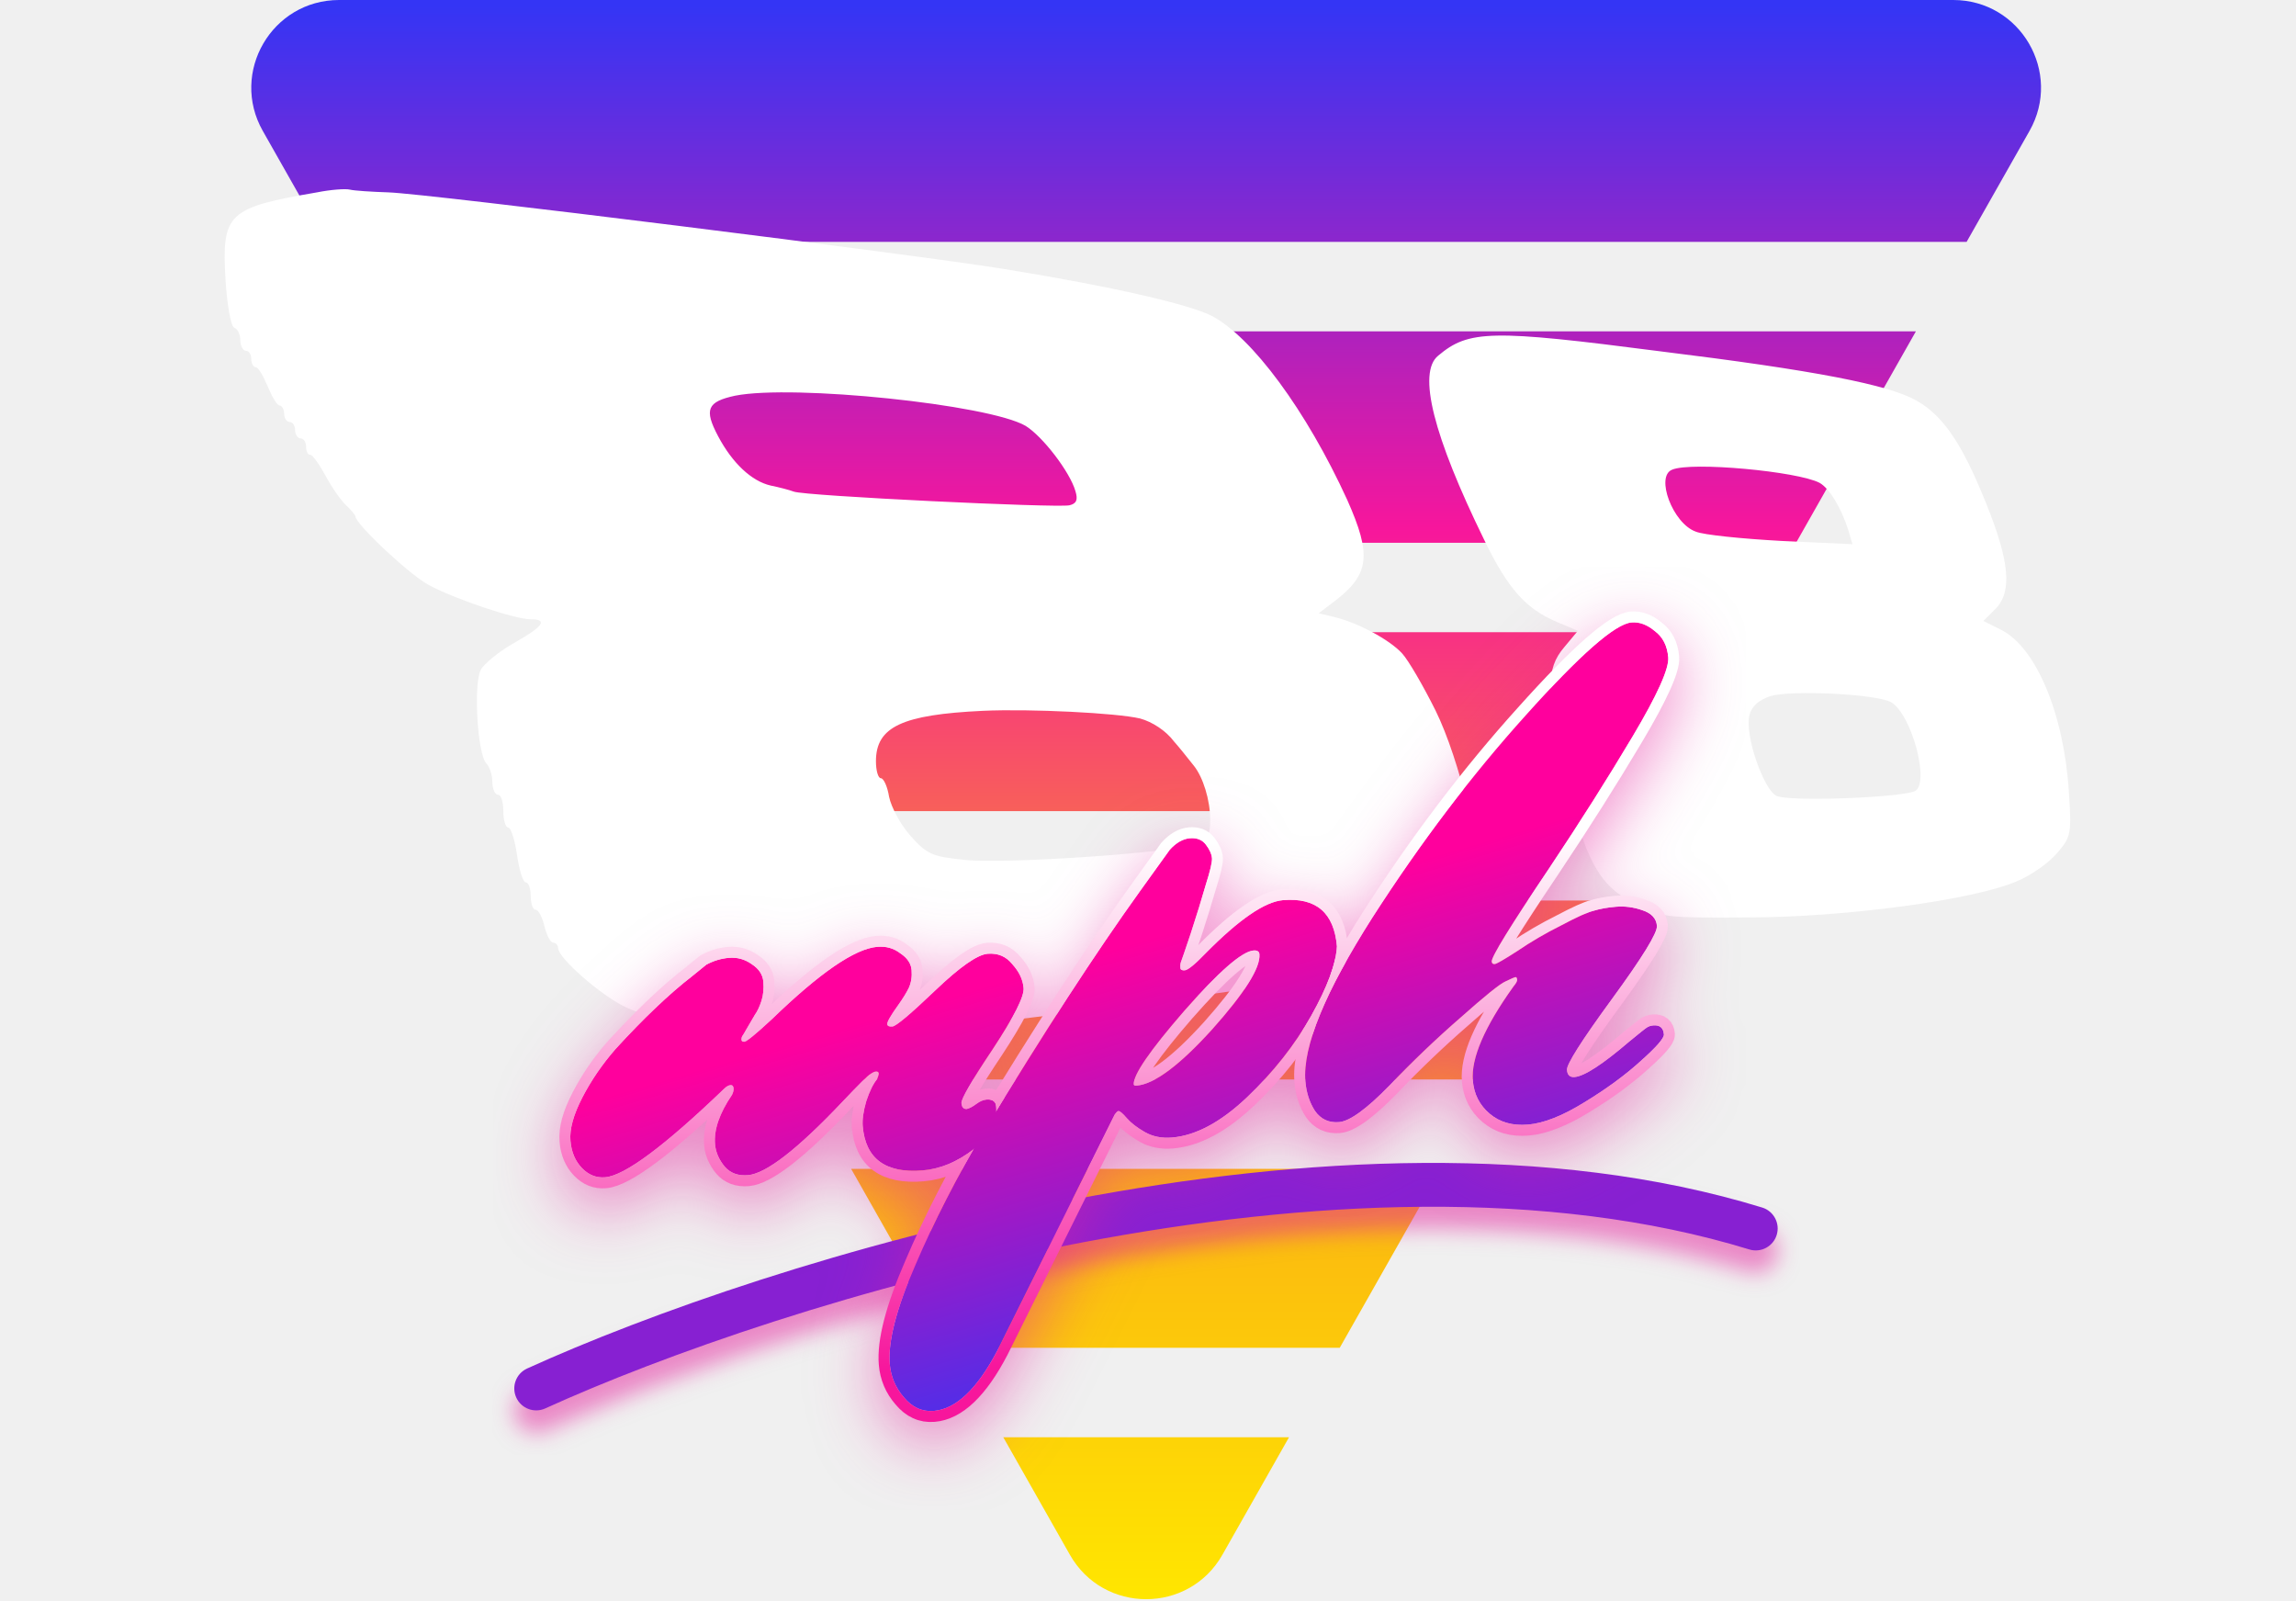
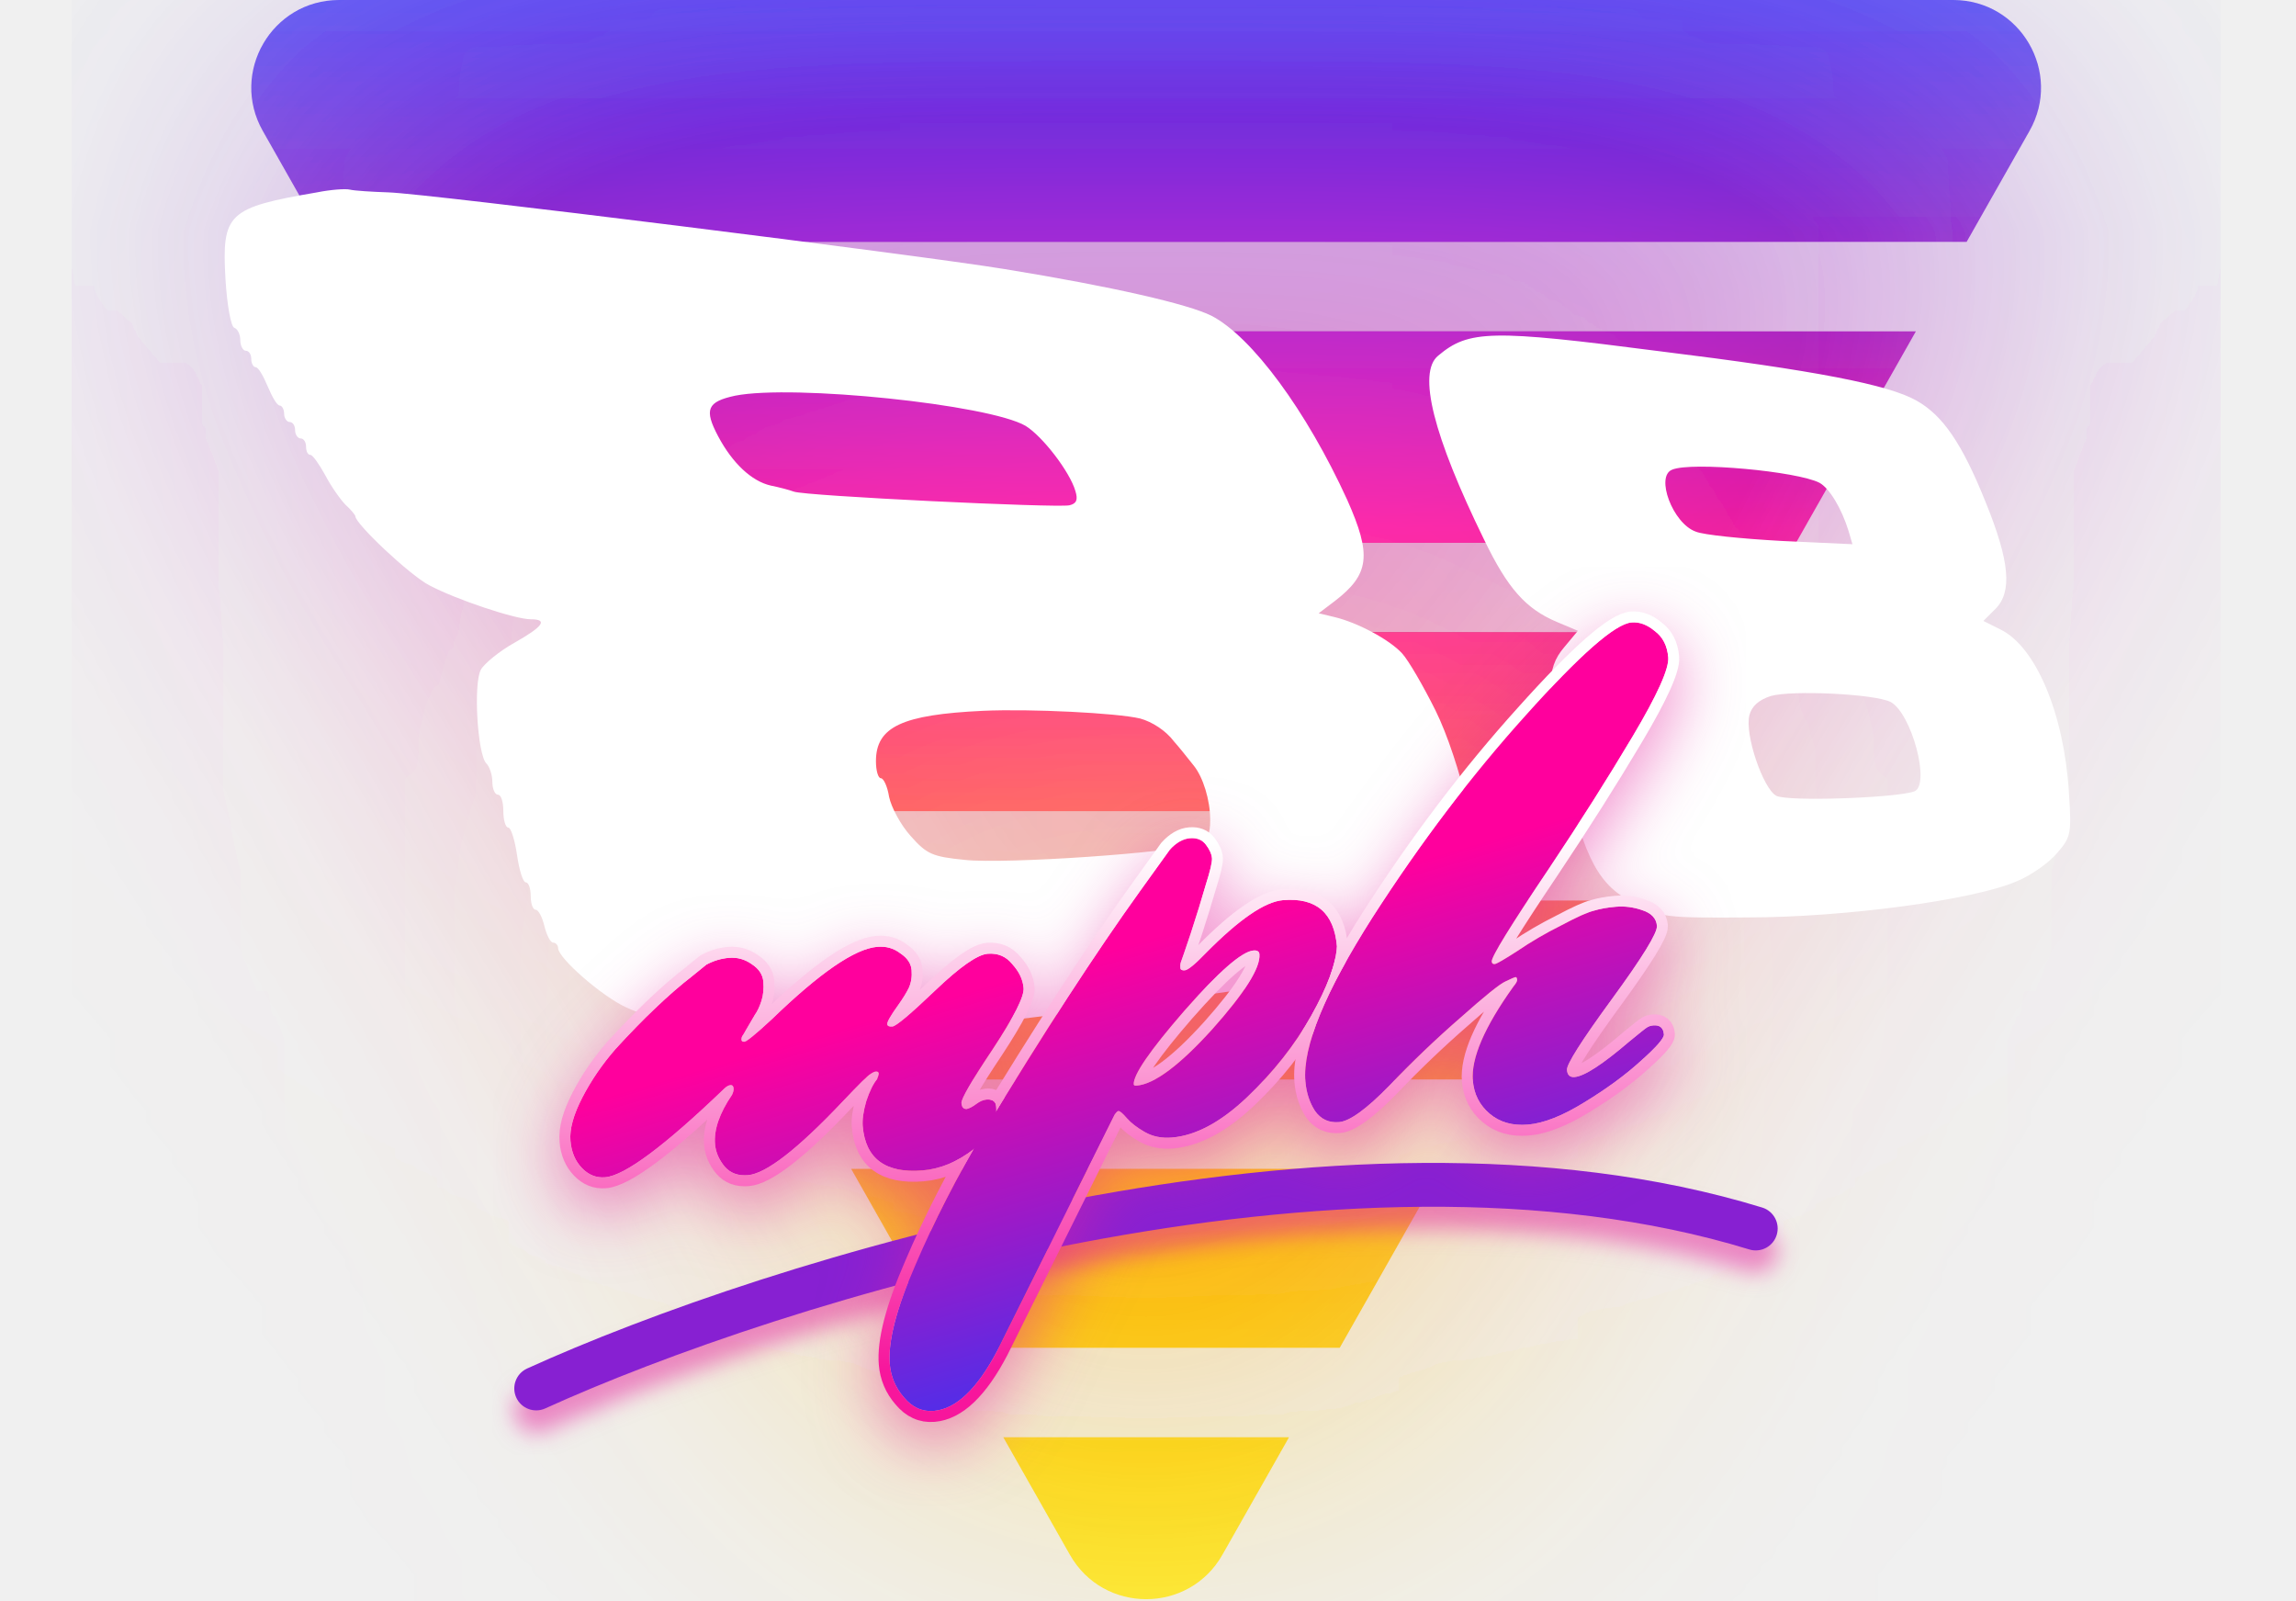
<svg xmlns="http://www.w3.org/2000/svg" width="419" height="292" viewBox="0 0 419 292" fill="none">
-   <path fill-rule="evenodd" clip-rule="evenodd" d="M195.243 283.687C201.373 294.499 216.951 294.499 223.081 283.687L235.238 262.244H183.086L195.243 283.687ZM173.834 245.923L155.328 213.282H262.996L244.49 245.923H173.834ZM146.076 196.961H272.248L290.754 164.32H127.57L146.076 196.961ZM118.318 147.999L99.812 115.358H318.512L300.006 147.999H118.318ZM90.56 99.037H327.764L349.634 60.461H68.69L90.56 99.037ZM59.437 44.14L47.957 23.891C41.91 13.225 49.615 0 61.876 0H356.448C368.709 0 376.414 13.225 370.367 23.891L358.887 44.14H59.437Z" fill="url(#paint0_linear)" />
+   <path fill-rule="evenodd" clip-rule="evenodd" d="M195.243 283.687C201.373 294.499 216.951 294.499 223.081 283.687L235.238 262.244H183.086L195.243 283.687ZM173.834 245.923L155.328 213.282H262.996L244.49 245.923H173.834ZM146.076 196.961H272.248L290.754 164.32H127.57L146.076 196.961ZM118.318 147.999L99.812 115.358H318.512L300.006 147.999H118.318ZM90.56 99.037H327.764L349.634 60.461H68.69L90.56 99.037ZM59.437 44.14L47.957 23.891C41.91 13.225 49.615 0 61.876 0H356.448C368.709 0 376.414 13.225 370.367 23.891L358.887 44.14H59.437Z" fill="url(#paint0_linear)" filter="url(#glowingPulse)">
+     <defs>
+       <filter id="glowingPulse">
+         <feGaussianBlur stdDeviation="100" result="spec2">
+           <animate attributeName="stdDeviation" from="0" to="16" dur="2s" repeatCount="indefinite" values="0; 16; 16; 0;" keyTimes="0; 0.45; 0.75; 1" keySplines=".42 0 1 1;                               0 0 .59 1;                               .42 0 1 1;                               0 0 .59 1;                               .42 0 1 1;                               0 0 .59 1;                               .42 0 1 1;                               0 0 .59 1;" />
+         </feGaussianBlur>
+         <feComposite in="SourceGraphic" in2="spec" operator="arithmetic" k1="0" k2=".7" k3=".7" k4="0" />
+       </filter>
+     </defs>
+   </path>
  <path fill-rule="evenodd" clip-rule="evenodd" d="M418.852 14H0.852L209.852 14L418.852 14ZM245.852 91.2C238.452 75 228.452 61.4 221.052 57.6C216.852 55.5 203.052 52.3 183.352 49.1C167.452 46.5 77.852 35.3 70.852 35.1C67.852 35 64.652 34.8 63.852 34.6C63.052 34.4 60.352 34.6 57.852 35.1C41.552 37.9 40.452 38.9 41.152 51C41.452 55.8 42.152 59.6 42.752 59.8C43.352 60 43.852 61 43.852 62.1C43.852 63.1 44.352 64 44.852 64C45.452 64 45.852 64.7 45.852 65.5C45.852 66.3 46.252 67 46.652 67C47.152 67 48.052 68.6 48.852 70.5C49.652 72.4 50.552 74 51.052 74C51.452 74 51.852 74.7 51.852 75.5C51.852 76.3 52.352 77 52.852 77C53.452 77 53.852 77.7 53.852 78.5C53.852 79.3 54.352 80 54.852 80C55.452 80 55.852 80.7 55.852 81.5C55.852 82.3 56.152 83 56.652 83C57.052 83 58.252 84.7 59.352 86.7C60.452 88.8 62.152 91.2 63.052 92.1C64.052 93 64.852 94 64.852 94.2C64.852 95.6 74.852 105 78.352 106.8C83.252 109.4 94.052 113 96.852 113C100.052 113 99.152 114.3 93.852 117.3C91.152 118.8 88.352 121.1 87.752 122.2C86.352 124.8 87.152 137.7 88.752 139.3C89.352 139.9 89.852 141.4 89.852 142.7C89.852 144 90.352 145 90.852 145C91.452 145 91.852 146.3 91.852 148C91.852 149.6 92.252 151 92.752 151C93.252 151 93.952 153.3 94.352 156C94.752 158.8 95.452 161 95.952 161C96.452 161 96.852 162.1 96.852 163.5C96.852 164.9 97.252 166 97.752 166C98.252 166 98.952 167.3 99.352 169C99.752 170.6 100.452 172 100.952 172C101.452 172 101.852 172.5 101.852 173C101.852 174.8 109.852 181.8 114.252 183.8C125.152 189 152.552 190.1 181.552 186.5C208.552 183.2 232.652 179.9 240.352 178.4C256.652 175.1 267.652 168.7 269.552 161.2C270.652 156.6 266.452 138.7 261.952 129.6C259.752 125.2 257.052 120.5 255.852 119.2C253.552 116.7 247.752 113.6 243.552 112.6L240.652 111.9L243.552 109.7C249.952 104.8 250.352 101.3 245.852 91.2ZM362.352 91.6C358.052 80.9 354.552 75.8 349.752 73.1C344.652 70.2 331.352 67.6 302.952 64.1C272.052 60.1 268.052 60.2 262.452 64.9C258.652 68 261.552 79.5 270.852 98.5C275.152 107.4 278.452 111.1 284.152 113.5L287.952 115.1L285.452 118.1C282.052 122.1 282.152 126.2 285.652 141.6C289.252 156.9 291.752 161.6 298.352 164.9C303.052 167.4 304.052 167.5 318.852 167.4C336.652 167.4 360.252 164.2 368.052 160.8C370.752 159.7 374.052 157.3 375.452 155.6C377.952 152.7 378.052 152.1 377.552 144.5C376.652 130.2 371.552 118.1 365.152 114.9L361.952 113.3L364.152 111.1C367.252 108 366.752 102.4 362.352 91.6ZM131.052 79.6C128.452 74.7 129.052 73.3 134.152 72.2C144.752 70.1 180.452 73.8 187.152 77.7C190.252 79.6 195.252 86.1 196.252 89.6C196.752 91.2 196.452 91.9 195.152 92.2C192.852 92.7 146.852 90.5 144.852 89.7C144.052 89.4 142.152 88.9 140.652 88.6C137.152 87.8 133.652 84.5 131.052 79.6ZM217.178 138.857C216.441 137.927 215.321 136.512 214.252 135.3C212.752 133.3 210.252 131.7 208.052 131.1C203.852 130.1 188.152 129.3 179.352 129.7C164.652 130.4 159.852 132.6 159.852 138.9C159.852 140.6 160.252 142 160.752 142C161.252 142 161.952 143.5 162.252 145.4C162.652 147.3 164.352 150.5 166.152 152.5C169.152 155.9 170.152 156.3 176.052 156.9C183.352 157.7 214.252 155.6 218.252 154C220.352 153.2 220.852 152.4 220.852 149.6C220.852 146 219.552 141.8 217.852 139.7C217.709 139.528 217.475 139.232 217.179 138.858L217.178 138.857ZM309.452 97C305.252 95.5 302.052 86.9 305.152 85.7C308.652 84.2 328.052 86 332.052 88.1C333.852 89.1 336.052 92.7 337.352 96.9L338.052 99.3L325.052 98.7C317.852 98.3 310.852 97.6 309.452 97ZM349.352 144.4C352.352 143.2 348.852 130.2 345.052 128.1C342.152 126.6 326.952 125.9 323.152 127C320.952 127.7 319.652 128.9 319.252 130.5C318.352 134 321.752 143.9 324.152 145.2C326.252 146.3 346.052 145.6 349.352 144.4Z" fill="white" />
  <g filter="url(#filter0_d)">
    <path fill-rule="evenodd" clip-rule="evenodd" d="M197.521 226.698C157.004 234.408 120.576 247.407 99.509 256.986C97.498 257.901 95.126 257.012 94.212 255.001C93.298 252.99 94.187 250.618 96.198 249.704C117.804 239.88 154.84 226.677 196.025 218.839C237.145 211.015 282.864 208.448 321.582 220.333C323.693 220.982 324.88 223.219 324.232 225.331C323.583 227.443 321.346 228.629 319.234 227.981C282.324 216.65 238.103 218.976 197.521 226.698Z" fill="#8720D2" />
  </g>
  <g filter="url(#filter1_d)">
    <mask id="path-4-outside-1" maskUnits="userSpaceOnUse" x="102.075" y="110.558" width="205" height="149" fill="black">
      <rect fill="white" x="102.075" y="110.558" width="205" height="149" />
      <path d="M110.44 214.815C108.824 214.951 107.407 214.384 106.187 213.116C104.968 211.849 104.272 210.194 104.101 208.153C103.923 206.027 104.645 203.398 106.266 200.265C107.888 197.132 109.91 194.18 112.332 191.408C117.51 185.75 122.149 181.337 126.251 178.167L128.897 176.019C130.208 175.309 131.586 174.894 133.031 174.773C134.562 174.645 135.965 175.041 137.241 175.962C138.51 176.797 139.198 177.853 139.305 179.129C139.412 180.404 139.295 181.57 138.956 182.626C138.616 183.682 138.216 184.529 137.756 185.167C136.559 187.237 135.847 188.452 135.621 188.814C135.387 189.09 135.284 189.399 135.313 189.739C135.334 189.994 135.515 190.107 135.855 190.079C136.28 190.043 137.963 188.661 140.902 185.931C149.615 177.494 156.012 173.104 160.094 172.762C161.71 172.627 163.113 173.023 164.304 173.951C165.573 174.787 166.257 175.8 166.357 176.99C166.457 178.181 166.291 179.265 165.859 180.243C165.42 181.136 164.779 182.175 163.936 183.359C162.555 185.273 161.882 186.442 161.918 186.867C161.947 187.208 162.258 187.353 162.854 187.303C163.534 187.246 166.134 185.058 170.653 180.741C175.172 176.423 178.367 174.186 180.238 174.029C182.109 173.872 183.619 174.516 184.767 175.961C185.994 177.314 186.671 178.756 186.799 180.287C186.928 181.818 185.055 185.528 181.181 191.419C177.301 197.224 175.392 200.51 175.456 201.275C175.52 202.041 175.85 202.398 176.445 202.348C176.948 202.221 177.522 201.916 178.167 201.434C178.812 200.951 179.432 200.685 180.027 200.635C181.132 200.543 181.724 200.964 181.803 201.9C182.038 204.706 180.671 207.304 177.703 209.693C174.728 211.998 171.624 213.285 168.393 213.556C161.59 214.126 157.939 211.435 157.441 205.482C157.341 204.292 157.556 202.775 158.087 200.932C158.703 199.083 159.361 197.743 160.062 196.913C160.275 196.382 160.374 196.031 160.36 195.861C160.338 195.606 160.157 195.493 159.817 195.521C159.562 195.542 159.233 195.698 158.829 195.989C158.418 196.195 156.718 197.879 153.729 201.041C145.548 209.69 139.799 214.154 136.483 214.431C134.697 214.581 133.283 214.057 132.241 212.86C131.191 211.578 130.606 210.214 130.485 208.768C130.264 206.132 131.297 203.134 133.585 199.774C133.804 199.328 133.9 198.934 133.871 198.594C133.836 198.169 133.648 197.971 133.308 197.999C132.967 198.028 132.599 198.23 132.202 198.606C121.266 209.113 114.011 214.516 110.44 214.815Z" />
      <path d="M162.37 248.87C162.028 244.789 163.58 238.793 167.028 230.882C170.391 222.979 174.586 214.793 179.613 206.322C190.448 188.459 199.93 173.877 208.06 162.578L213.467 155.06C214.643 153.763 215.869 153.061 217.144 152.954C218.42 152.847 219.394 153.236 220.068 154.122C220.742 155.007 221.11 155.833 221.175 156.598C221.232 157.278 220.853 158.894 220.039 161.446C219.311 163.99 218.401 166.935 217.311 170.28C216.215 173.541 215.595 175.348 215.454 175.702C215.39 175.965 215.372 176.266 215.401 176.606C215.429 176.946 215.699 177.095 216.209 177.052C216.804 177.002 218.086 175.953 220.056 173.904C226.133 167.743 230.83 164.523 234.146 164.245C240.184 163.74 243.459 166.548 243.972 172.67C243.811 175.852 242.239 180.094 239.258 185.397C236.277 190.699 232.368 195.65 227.53 200.252C222.77 204.761 218.221 207.197 213.884 207.561C212.014 207.717 210.359 207.385 208.92 206.564C207.481 205.742 206.382 204.892 205.623 204.014C204.865 203.136 204.358 202.707 204.103 202.728C203.933 202.743 203.695 202.977 203.391 203.43C203.171 203.877 196.063 218.174 182.066 246.321C178.377 253.395 174.491 257.103 170.41 257.445C168.284 257.623 166.459 256.791 164.934 254.949C163.417 253.193 162.562 251.166 162.37 248.87ZM228.751 173.432C226.625 173.61 222.396 177.304 216.064 184.514C209.817 191.717 206.764 196.169 206.907 197.869C206.921 198.039 207.098 198.11 207.438 198.082C210.67 197.811 215.264 194.386 221.221 187.807C227.17 181.143 230.042 176.578 229.835 174.112C229.792 173.602 229.431 173.375 228.751 173.432Z" />
      <path d="M299.433 193.585C296.649 196.13 293.221 198.644 289.147 201.126C285.158 203.601 281.718 204.96 278.827 205.202C276.021 205.437 273.696 204.775 271.853 203.217C270.01 201.659 268.985 199.647 268.778 197.181C268.436 193.099 270.91 187.369 276.201 179.989C276.668 179.436 276.891 179.032 276.87 178.777C276.841 178.437 276.742 178.274 276.572 178.288C276.402 178.302 275.782 178.568 274.712 179.086C273.72 179.512 270.993 181.71 266.53 185.68C262.06 189.566 257.739 193.696 253.567 198.07C249.388 202.359 246.321 204.586 244.365 204.75C242.494 204.906 241.024 204.216 239.953 202.679C238.967 201.134 238.389 199.342 238.218 197.301C237.69 191.008 241.778 181.032 250.482 167.372C259.27 153.706 268.601 141.406 278.474 130.474C288.341 119.457 294.762 113.824 297.739 113.575C299.184 113.454 300.598 113.977 301.981 115.146C303.441 116.223 304.26 117.824 304.438 119.95C304.609 121.99 302.443 126.796 297.939 134.367C293.436 141.937 288.369 149.94 282.739 158.376C275.657 168.902 272.152 174.591 272.223 175.441C272.252 175.781 272.436 175.937 272.776 175.909C273.116 175.88 274.505 175.079 276.942 173.504C279.372 171.845 282.025 170.296 284.902 168.856C287.771 167.331 289.751 166.437 290.842 166.174C292.012 165.819 293.361 165.578 294.892 165.45C296.508 165.314 298.109 165.523 299.697 166.075C301.37 166.619 302.263 167.572 302.377 168.933C302.484 170.208 299.733 174.678 294.124 182.341C288.593 189.912 285.87 194.207 285.955 195.228C286.034 196.163 286.498 196.595 287.348 196.524C289.134 196.374 292.464 194.211 297.337 190.035C299.179 188.511 300.263 187.649 300.589 187.451C300.915 187.252 301.29 187.135 301.716 187.099C302.906 187 303.551 187.545 303.651 188.736C303.708 189.416 302.302 191.032 299.433 193.585Z" />
    </mask>
    <path d="M110.44 214.815C108.824 214.951 107.407 214.384 106.187 213.116C104.968 211.849 104.272 210.194 104.101 208.153C103.923 206.027 104.645 203.398 106.266 200.265C107.888 197.132 109.91 194.18 112.332 191.408C117.51 185.75 122.149 181.337 126.251 178.167L128.897 176.019C130.208 175.309 131.586 174.894 133.031 174.773C134.562 174.645 135.965 175.041 137.241 175.962C138.51 176.797 139.198 177.853 139.305 179.129C139.412 180.404 139.295 181.57 138.956 182.626C138.616 183.682 138.216 184.529 137.756 185.167C136.559 187.237 135.847 188.452 135.621 188.814C135.387 189.09 135.284 189.399 135.313 189.739C135.334 189.994 135.515 190.107 135.855 190.079C136.28 190.043 137.963 188.661 140.902 185.931C149.615 177.494 156.012 173.104 160.094 172.762C161.71 172.627 163.113 173.023 164.304 173.951C165.573 174.787 166.257 175.8 166.357 176.99C166.457 178.181 166.291 179.265 165.859 180.243C165.42 181.136 164.779 182.175 163.936 183.359C162.555 185.273 161.882 186.442 161.918 186.867C161.947 187.208 162.258 187.353 162.854 187.303C163.534 187.246 166.134 185.058 170.653 180.741C175.172 176.423 178.367 174.186 180.238 174.029C182.109 173.872 183.619 174.516 184.767 175.961C185.994 177.314 186.671 178.756 186.799 180.287C186.928 181.818 185.055 185.528 181.181 191.419C177.301 197.224 175.392 200.51 175.456 201.275C175.52 202.041 175.85 202.398 176.445 202.348C176.948 202.221 177.522 201.916 178.167 201.434C178.812 200.951 179.432 200.685 180.027 200.635C181.132 200.543 181.724 200.964 181.803 201.9C182.038 204.706 180.671 207.304 177.703 209.693C174.728 211.998 171.624 213.285 168.393 213.556C161.59 214.126 157.939 211.435 157.441 205.482C157.341 204.292 157.556 202.775 158.087 200.932C158.703 199.083 159.361 197.743 160.062 196.913C160.275 196.382 160.374 196.031 160.36 195.861C160.338 195.606 160.157 195.493 159.817 195.521C159.562 195.542 159.233 195.698 158.829 195.989C158.418 196.195 156.718 197.879 153.729 201.041C145.548 209.69 139.799 214.154 136.483 214.431C134.697 214.581 133.283 214.057 132.241 212.86C131.191 211.578 130.606 210.214 130.485 208.768C130.264 206.132 131.297 203.134 133.585 199.774C133.804 199.328 133.9 198.934 133.871 198.594C133.836 198.169 133.648 197.971 133.308 197.999C132.967 198.028 132.599 198.23 132.202 198.606C121.266 209.113 114.011 214.516 110.44 214.815Z" fill="url(#paint1_linear)" />
    <path d="M162.37 248.87C162.028 244.789 163.58 238.793 167.028 230.882C170.391 222.979 174.586 214.793 179.613 206.322C190.448 188.459 199.93 173.877 208.06 162.578L213.467 155.06C214.643 153.763 215.869 153.061 217.144 152.954C218.42 152.847 219.394 153.236 220.068 154.122C220.742 155.007 221.11 155.833 221.175 156.598C221.232 157.278 220.853 158.894 220.039 161.446C219.311 163.99 218.401 166.935 217.311 170.28C216.215 173.541 215.595 175.348 215.454 175.702C215.39 175.965 215.372 176.266 215.401 176.606C215.429 176.946 215.699 177.095 216.209 177.052C216.804 177.002 218.086 175.953 220.056 173.904C226.133 167.743 230.83 164.523 234.146 164.245C240.184 163.74 243.459 166.548 243.972 172.67C243.811 175.852 242.239 180.094 239.258 185.397C236.277 190.699 232.368 195.65 227.53 200.252C222.77 204.761 218.221 207.197 213.884 207.561C212.014 207.717 210.359 207.385 208.92 206.564C207.481 205.742 206.382 204.892 205.623 204.014C204.865 203.136 204.358 202.707 204.103 202.728C203.933 202.743 203.695 202.977 203.391 203.43C203.171 203.877 196.063 218.174 182.066 246.321C178.377 253.395 174.491 257.103 170.41 257.445C168.284 257.623 166.459 256.791 164.934 254.949C163.417 253.193 162.562 251.166 162.37 248.87ZM228.751 173.432C226.625 173.61 222.396 177.304 216.064 184.514C209.817 191.717 206.764 196.169 206.907 197.869C206.921 198.039 207.098 198.11 207.438 198.082C210.67 197.811 215.264 194.386 221.221 187.807C227.17 181.143 230.042 176.578 229.835 174.112C229.792 173.602 229.431 173.375 228.751 173.432Z" fill="url(#paint2_linear)" />
    <path d="M299.433 193.585C296.649 196.13 293.221 198.644 289.147 201.126C285.158 203.601 281.718 204.96 278.827 205.202C276.021 205.437 273.696 204.775 271.853 203.217C270.01 201.659 268.985 199.647 268.778 197.181C268.436 193.099 270.91 187.369 276.201 179.989C276.668 179.436 276.891 179.032 276.87 178.777C276.841 178.437 276.742 178.274 276.572 178.288C276.402 178.302 275.782 178.568 274.712 179.086C273.72 179.512 270.993 181.71 266.53 185.68C262.06 189.566 257.739 193.696 253.567 198.07C249.388 202.359 246.321 204.586 244.365 204.75C242.494 204.906 241.024 204.216 239.953 202.679C238.967 201.134 238.389 199.342 238.218 197.301C237.69 191.008 241.778 181.032 250.482 167.372C259.27 153.706 268.601 141.406 278.474 130.474C288.341 119.457 294.762 113.824 297.739 113.575C299.184 113.454 300.598 113.977 301.981 115.146C303.441 116.223 304.26 117.824 304.438 119.95C304.609 121.99 302.443 126.796 297.939 134.367C293.436 141.937 288.369 149.94 282.739 158.376C275.657 168.902 272.152 174.591 272.223 175.441C272.252 175.781 272.436 175.937 272.776 175.909C273.116 175.88 274.505 175.079 276.942 173.504C279.372 171.845 282.025 170.296 284.902 168.856C287.771 167.331 289.751 166.437 290.842 166.174C292.012 165.819 293.361 165.578 294.892 165.45C296.508 165.314 298.109 165.523 299.697 166.075C301.37 166.619 302.263 167.572 302.377 168.933C302.484 170.208 299.733 174.678 294.124 182.341C288.593 189.912 285.87 194.207 285.955 195.228C286.034 196.163 286.498 196.595 287.348 196.524C289.134 196.374 292.464 194.211 297.337 190.035C299.179 188.511 300.263 187.649 300.589 187.451C300.915 187.252 301.29 187.135 301.716 187.099C302.906 187 303.551 187.545 303.651 188.736C303.708 189.416 302.302 191.032 299.433 193.585Z" fill="url(#paint3_linear)" />
    <path d="M110.44 214.815C108.824 214.951 107.407 214.384 106.187 213.116C104.968 211.849 104.272 210.194 104.101 208.153C103.923 206.027 104.645 203.398 106.266 200.265C107.888 197.132 109.91 194.18 112.332 191.408C117.51 185.75 122.149 181.337 126.251 178.167L128.897 176.019C130.208 175.309 131.586 174.894 133.031 174.773C134.562 174.645 135.965 175.041 137.241 175.962C138.51 176.797 139.198 177.853 139.305 179.129C139.412 180.404 139.295 181.57 138.956 182.626C138.616 183.682 138.216 184.529 137.756 185.167C136.559 187.237 135.847 188.452 135.621 188.814C135.387 189.09 135.284 189.399 135.313 189.739C135.334 189.994 135.515 190.107 135.855 190.079C136.28 190.043 137.963 188.661 140.902 185.931C149.615 177.494 156.012 173.104 160.094 172.762C161.71 172.627 163.113 173.023 164.304 173.951C165.573 174.787 166.257 175.8 166.357 176.99C166.457 178.181 166.291 179.265 165.859 180.243C165.42 181.136 164.779 182.175 163.936 183.359C162.555 185.273 161.882 186.442 161.918 186.867C161.947 187.208 162.258 187.353 162.854 187.303C163.534 187.246 166.134 185.058 170.653 180.741C175.172 176.423 178.367 174.186 180.238 174.029C182.109 173.872 183.619 174.516 184.767 175.961C185.994 177.314 186.671 178.756 186.799 180.287C186.928 181.818 185.055 185.528 181.181 191.419C177.301 197.224 175.392 200.51 175.456 201.275C175.52 202.041 175.85 202.398 176.445 202.348C176.948 202.221 177.522 201.916 178.167 201.434C178.812 200.951 179.432 200.685 180.027 200.635C181.132 200.543 181.724 200.964 181.803 201.9C182.038 204.706 180.671 207.304 177.703 209.693C174.728 211.998 171.624 213.285 168.393 213.556C161.59 214.126 157.939 211.435 157.441 205.482C157.341 204.292 157.556 202.775 158.087 200.932C158.703 199.083 159.361 197.743 160.062 196.913C160.275 196.382 160.374 196.031 160.36 195.861C160.338 195.606 160.157 195.493 159.817 195.521C159.562 195.542 159.233 195.698 158.829 195.989C158.418 196.195 156.718 197.879 153.729 201.041C145.548 209.69 139.799 214.154 136.483 214.431C134.697 214.581 133.283 214.057 132.241 212.86C131.191 211.578 130.606 210.214 130.485 208.768C130.264 206.132 131.297 203.134 133.585 199.774C133.804 199.328 133.9 198.934 133.871 198.594C133.836 198.169 133.648 197.971 133.308 197.999C132.967 198.028 132.599 198.23 132.202 198.606C121.266 209.113 114.011 214.516 110.44 214.815Z" stroke="url(#paint4_linear)" stroke-width="4" mask="url(#path-4-outside-1)" />
    <path d="M162.37 248.87C162.028 244.789 163.58 238.793 167.028 230.882C170.391 222.979 174.586 214.793 179.613 206.322C190.448 188.459 199.93 173.877 208.06 162.578L213.467 155.06C214.643 153.763 215.869 153.061 217.144 152.954C218.42 152.847 219.394 153.236 220.068 154.122C220.742 155.007 221.11 155.833 221.175 156.598C221.232 157.278 220.853 158.894 220.039 161.446C219.311 163.99 218.401 166.935 217.311 170.28C216.215 173.541 215.595 175.348 215.454 175.702C215.39 175.965 215.372 176.266 215.401 176.606C215.429 176.946 215.699 177.095 216.209 177.052C216.804 177.002 218.086 175.953 220.056 173.904C226.133 167.743 230.83 164.523 234.146 164.245C240.184 163.74 243.459 166.548 243.972 172.67C243.811 175.852 242.239 180.094 239.258 185.397C236.277 190.699 232.368 195.65 227.53 200.252C222.77 204.761 218.221 207.197 213.884 207.561C212.014 207.717 210.359 207.385 208.92 206.564C207.481 205.742 206.382 204.892 205.623 204.014C204.865 203.136 204.358 202.707 204.103 202.728C203.933 202.743 203.695 202.977 203.391 203.43C203.171 203.877 196.063 218.174 182.066 246.321C178.377 253.395 174.491 257.103 170.41 257.445C168.284 257.623 166.459 256.791 164.934 254.949C163.417 253.193 162.562 251.166 162.37 248.87ZM228.751 173.432C226.625 173.61 222.396 177.304 216.064 184.514C209.817 191.717 206.764 196.169 206.907 197.869C206.921 198.039 207.098 198.11 207.438 198.082C210.67 197.811 215.264 194.386 221.221 187.807C227.17 181.143 230.042 176.578 229.835 174.112C229.792 173.602 229.431 173.375 228.751 173.432Z" stroke="url(#paint5_linear)" stroke-width="4" mask="url(#path-4-outside-1)" />
    <path d="M299.433 193.585C296.649 196.13 293.221 198.644 289.147 201.126C285.158 203.601 281.718 204.96 278.827 205.202C276.021 205.437 273.696 204.775 271.853 203.217C270.01 201.659 268.985 199.647 268.778 197.181C268.436 193.099 270.91 187.369 276.201 179.989C276.668 179.436 276.891 179.032 276.87 178.777C276.841 178.437 276.742 178.274 276.572 178.288C276.402 178.302 275.782 178.568 274.712 179.086C273.72 179.512 270.993 181.71 266.53 185.68C262.06 189.566 257.739 193.696 253.567 198.07C249.388 202.359 246.321 204.586 244.365 204.75C242.494 204.906 241.024 204.216 239.953 202.679C238.967 201.134 238.389 199.342 238.218 197.301C237.69 191.008 241.778 181.032 250.482 167.372C259.27 153.706 268.601 141.406 278.474 130.474C288.341 119.457 294.762 113.824 297.739 113.575C299.184 113.454 300.598 113.977 301.981 115.146C303.441 116.223 304.26 117.824 304.438 119.95C304.609 121.99 302.443 126.796 297.939 134.367C293.436 141.937 288.369 149.94 282.739 158.376C275.657 168.902 272.152 174.591 272.223 175.441C272.252 175.781 272.436 175.937 272.776 175.909C273.116 175.88 274.505 175.079 276.942 173.504C279.372 171.845 282.025 170.296 284.902 168.856C287.771 167.331 289.751 166.437 290.842 166.174C292.012 165.819 293.361 165.578 294.892 165.45C296.508 165.314 298.109 165.523 299.697 166.075C301.37 166.619 302.263 167.572 302.377 168.933C302.484 170.208 299.733 174.678 294.124 182.341C288.593 189.912 285.87 194.207 285.955 195.228C286.034 196.163 286.498 196.595 287.348 196.524C289.134 196.374 292.464 194.211 297.337 190.035C299.179 188.511 300.263 187.649 300.589 187.451C300.915 187.252 301.29 187.135 301.716 187.099C302.906 187 303.551 187.545 303.651 188.736C303.708 189.416 302.302 191.032 299.433 193.585Z" stroke="url(#paint6_linear)" stroke-width="4" mask="url(#path-4-outside-1)" />
  </g>
  <defs>
    <filter id="filter0_d" x="89.852" y="212.189" width="238.557" height="53.157" filterUnits="userSpaceOnUse" color-interpolation-filters="sRGB">
      <feFlood flood-opacity="0" result="BackgroundImageFix" />
      <feColorMatrix in="SourceAlpha" type="matrix" values="0 0 0 0 0 0 0 0 0 0 0 0 0 0 0 0 0 0 127 0" />
      <feOffset dy="4" />
      <feGaussianBlur stdDeviation="2" />
      <feColorMatrix type="matrix" values="0 0 0 0 0.898 0 0 0 0 0.129 0 0 0 0 0.616 0 0 0 0.5 0" />
      <feBlend mode="normal" in2="BackgroundImageFix" result="effect1_dropShadow" />
      <feBlend mode="normal" in="SourceGraphic" in2="effect1_dropShadow" result="shape" />
    </filter>
    <filter id="filter1_d" x="90.075" y="103.557" width="228.372" height="171.911" filterUnits="userSpaceOnUse" color-interpolation-filters="sRGB">
      <feFlood flood-opacity="0" result="BackgroundImageFix" />
      <feColorMatrix in="SourceAlpha" type="matrix" values="0 0 0 0 0 0 0 0 0 0 0 0 0 0 0 0 0 0 127 0" />
      <feOffset dy="4" />
      <feGaussianBlur stdDeviation="6" />
      <feColorMatrix type="matrix" values="0 0 0 0 0.898 0 0 0 0 0.129 0 0 0 0 0.616 0 0 0 0.5 0" />
      <feBlend mode="normal" in2="BackgroundImageFix" result="effect1_dropShadow" />
      <feBlend mode="normal" in="SourceGraphic" in2="effect1_dropShadow" result="shape" />
    </filter>
    <linearGradient id="paint0_linear" x1="209.162" y1="291.796" x2="209.162" y2="1.053" gradientUnits="userSpaceOnUse">
      <stop stop-color="#FFE600" />
      <stop offset="0.307" stop-color="#FAAD14" />
      <stop offset="0.672" stop-color="#F7169C" />
      <stop offset="1" stop-color="#3435F5" />
    </linearGradient>
    <linearGradient id="paint1_linear" x1="212.356" y1="140" x2="248.856" y2="265.5" gradientUnits="userSpaceOnUse">
      <stop offset="0.224" stop-color="#FF009D" />
      <stop offset="0.88" stop-color="#3435F5" />
    </linearGradient>
    <linearGradient id="paint2_linear" x1="212.356" y1="140" x2="248.856" y2="265.5" gradientUnits="userSpaceOnUse">
      <stop offset="0.224" stop-color="#FF009D" />
      <stop offset="0.88" stop-color="#3435F5" />
    </linearGradient>
    <linearGradient id="paint3_linear" x1="212.356" y1="140" x2="248.856" y2="265.5" gradientUnits="userSpaceOnUse">
      <stop offset="0.224" stop-color="#FF009D" />
      <stop offset="0.88" stop-color="#3435F5" />
    </linearGradient>
    <linearGradient id="paint4_linear" x1="195.663" y1="154.629" x2="198.752" y2="249" gradientUnits="userSpaceOnUse">
      <stop stop-color="white" />
      <stop offset="1" stop-color="#F7169C" />
    </linearGradient>
    <linearGradient id="paint5_linear" x1="195.663" y1="154.629" x2="198.752" y2="249" gradientUnits="userSpaceOnUse">
      <stop stop-color="white" />
      <stop offset="1" stop-color="#F7169C" />
    </linearGradient>
    <linearGradient id="paint6_linear" x1="195.663" y1="154.629" x2="198.752" y2="249" gradientUnits="userSpaceOnUse">
      <stop stop-color="white" />
      <stop offset="1" stop-color="#F7169C" />
    </linearGradient>
  </defs>
</svg>
